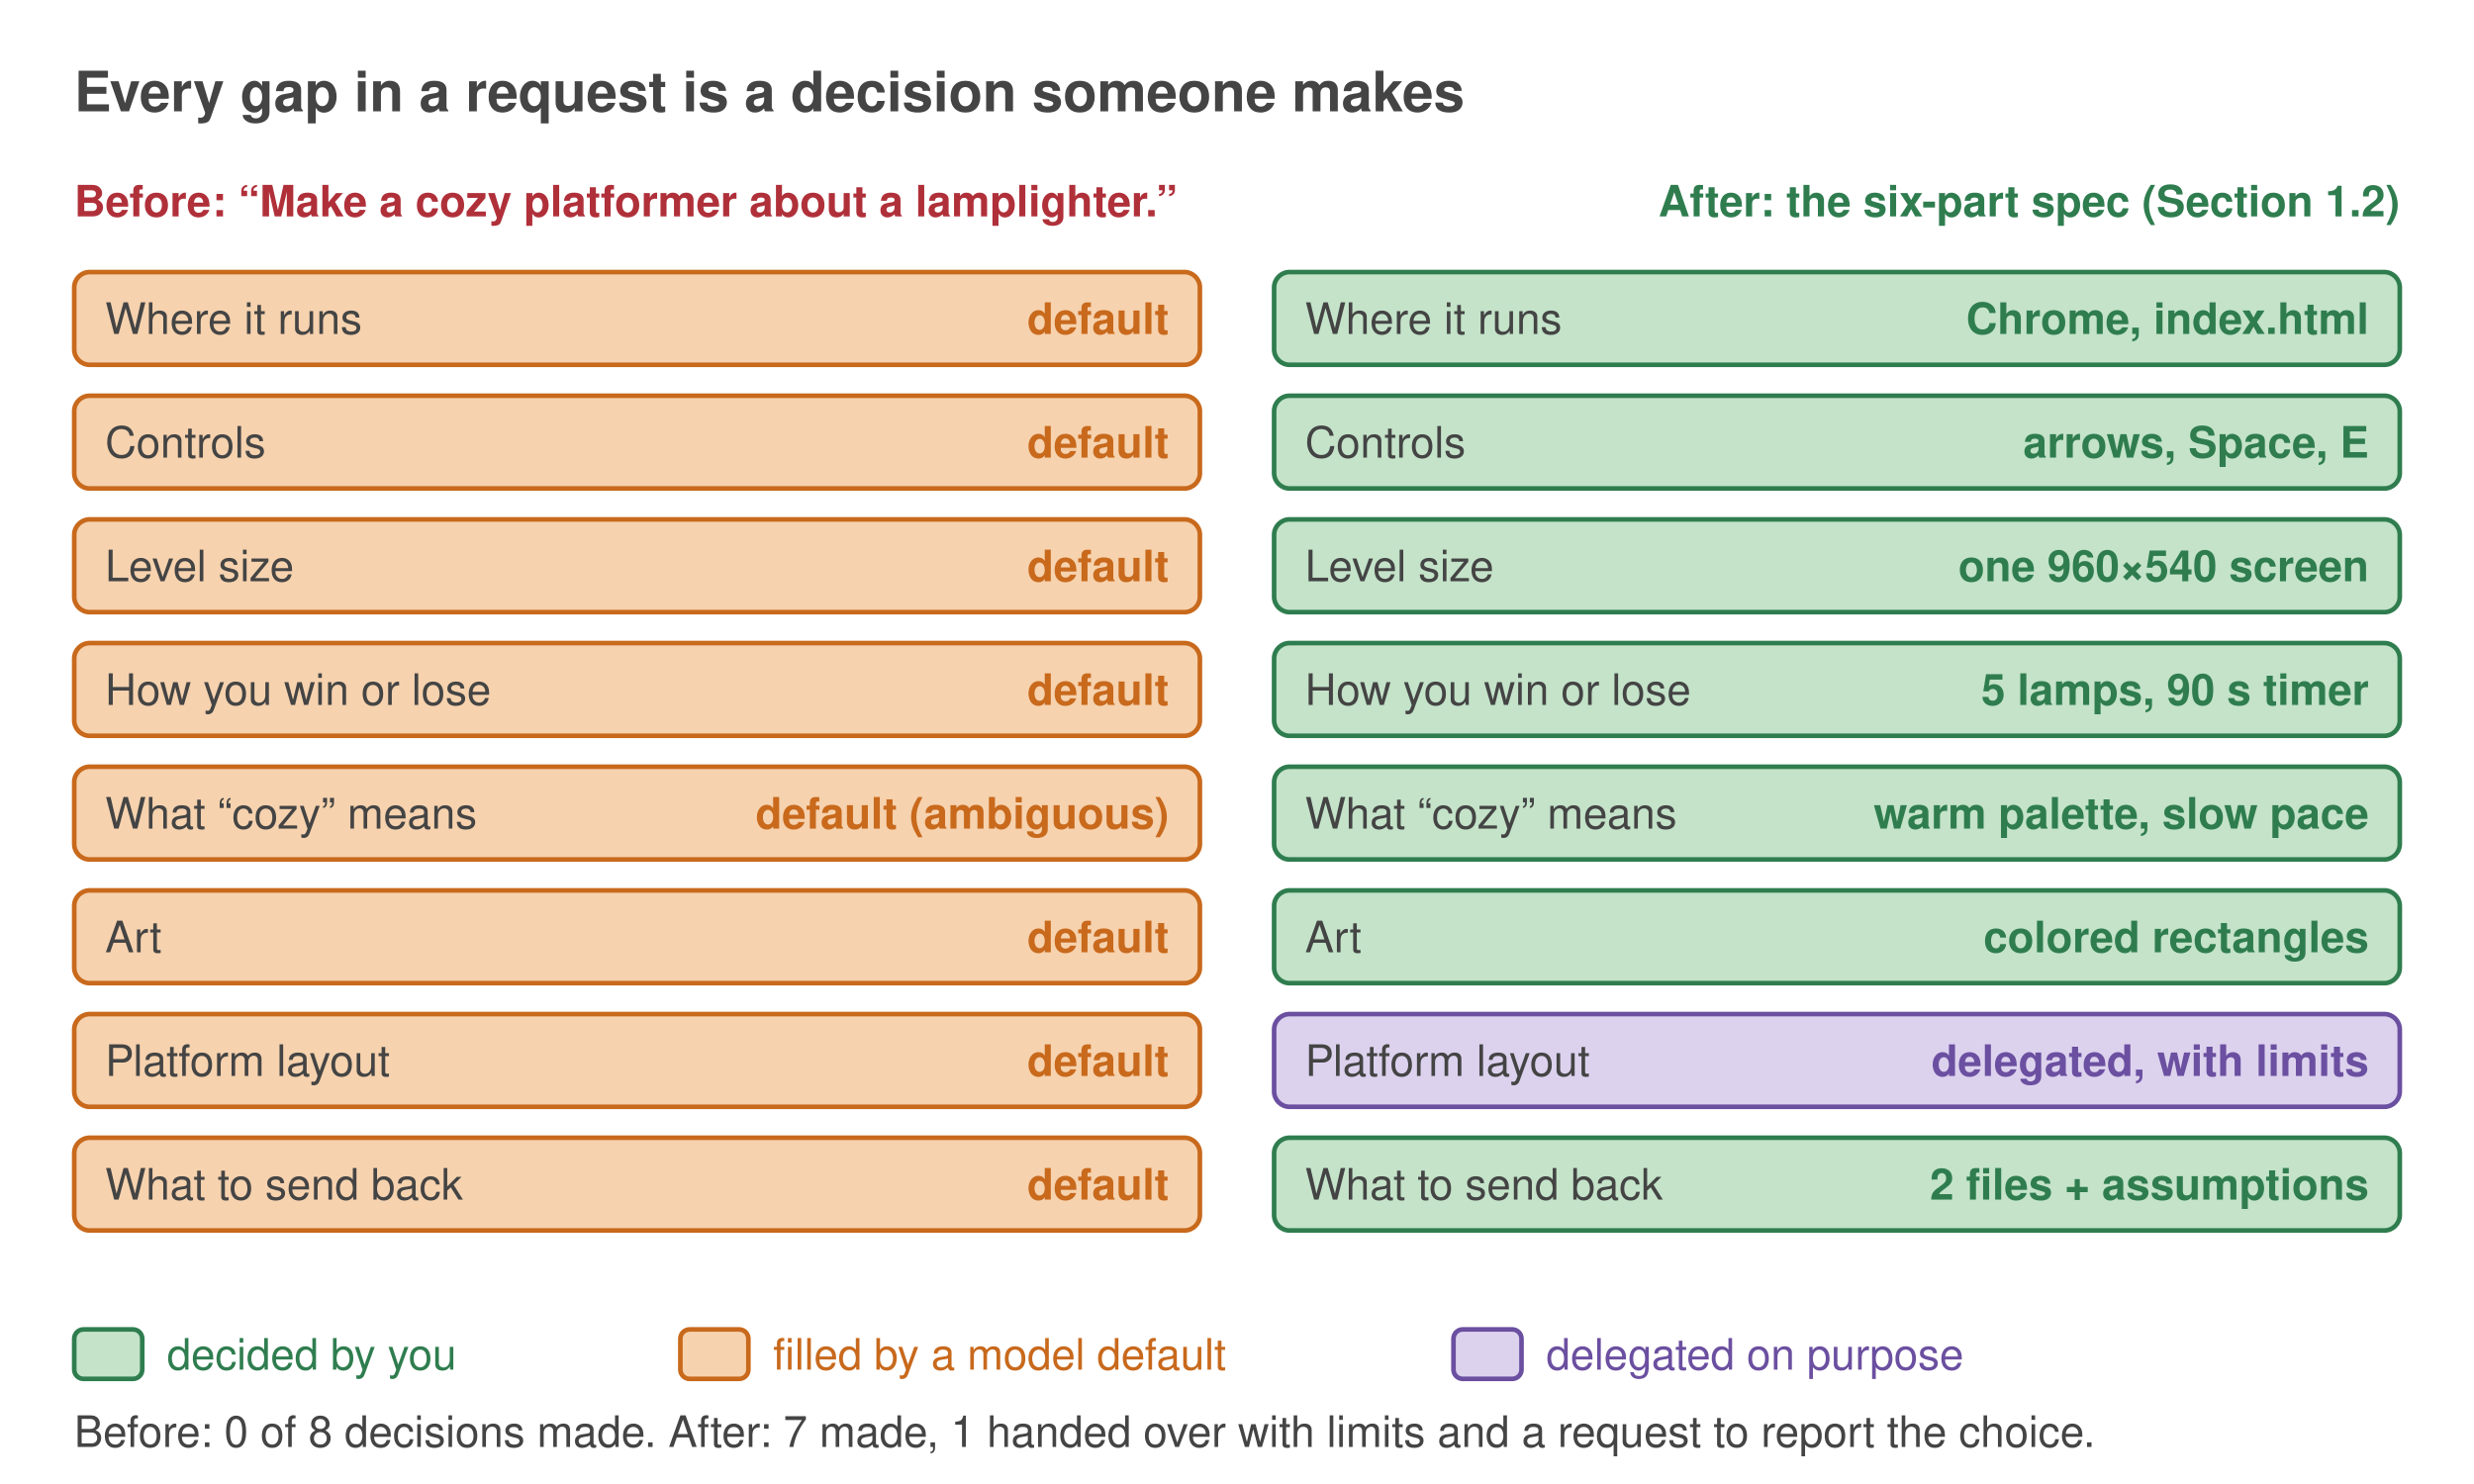
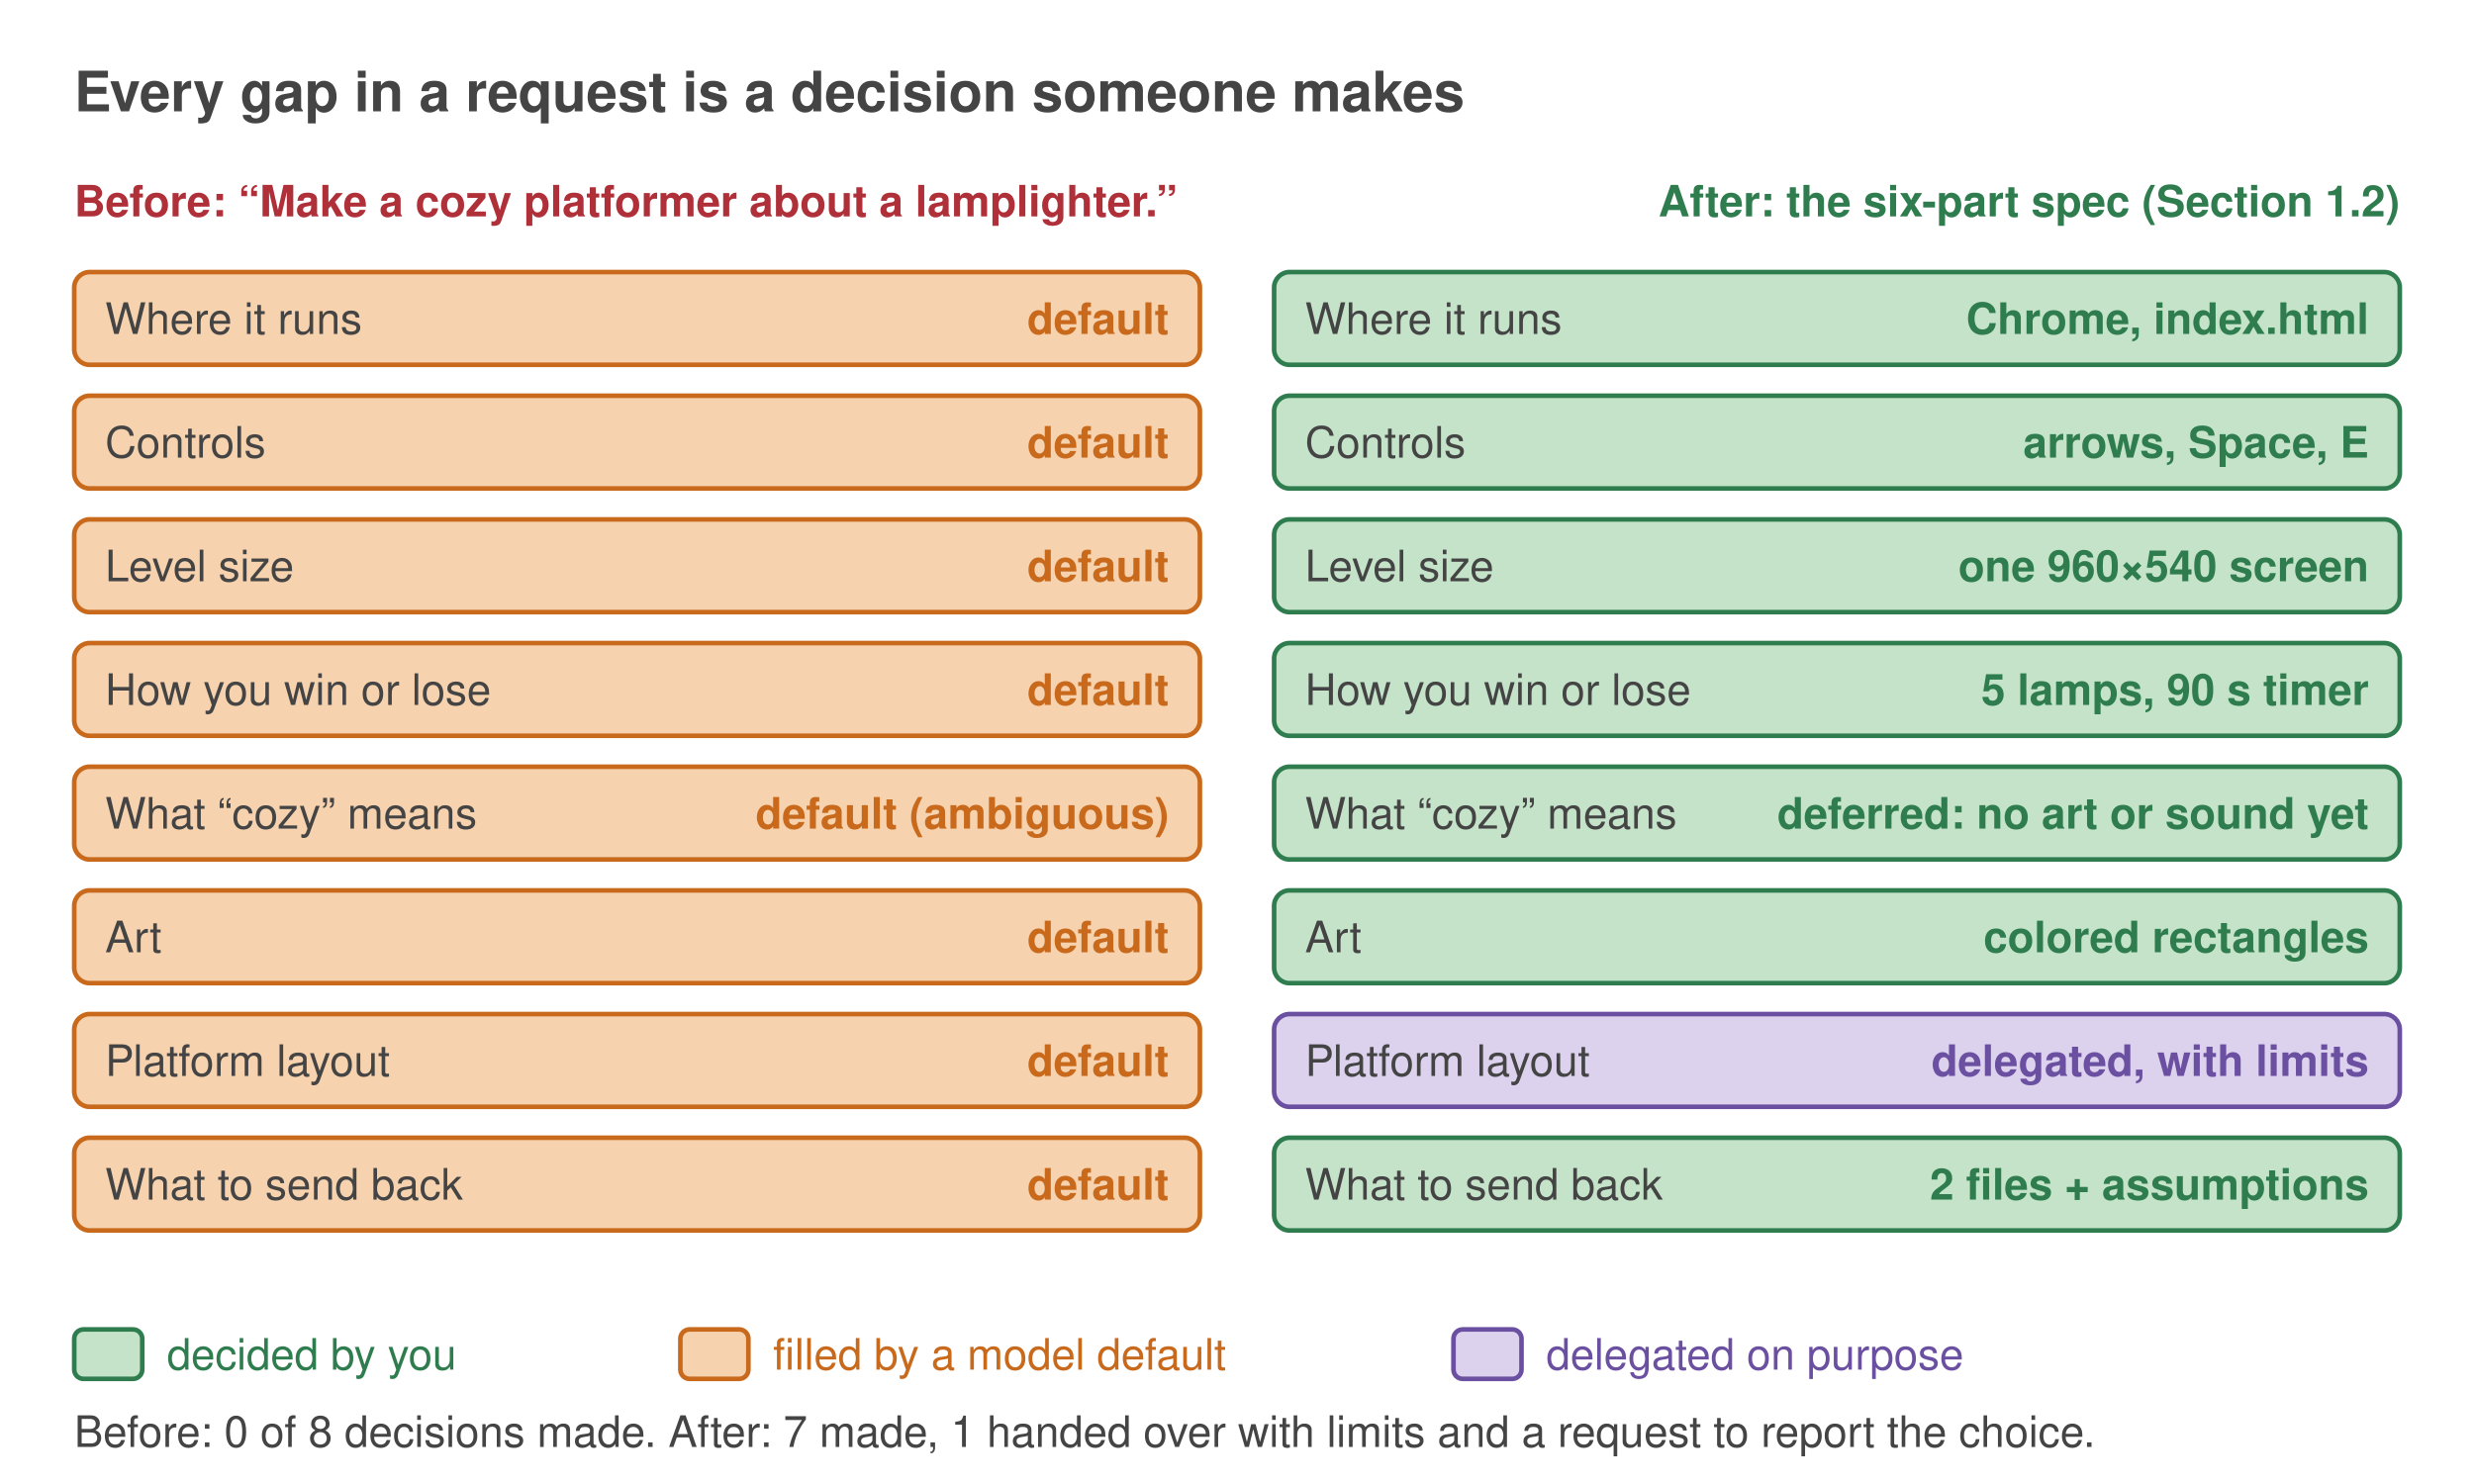
<svg xmlns="http://www.w3.org/2000/svg" viewBox="0 0 800 480">
  <rect width="800" height="480" fill="#ffffff" />
  <text x="24" y="36" font-family="Helvetica, Arial, sans-serif" font-size="18" fill="#444444" text-anchor="start" font-weight="bold">Every gap in a request is a decision someone makes</text>
  <text x="24" y="70" font-family="Helvetica, Arial, sans-serif" font-size="14" fill="#B0303A" text-anchor="start" font-weight="bold">Before: “Make a cozy platformer about a lamplighter.”</text>
  <text x="776" y="70" font-family="Helvetica, Arial, sans-serif" font-size="14" fill="#2F7D4F" text-anchor="end" font-weight="bold">After: the six-part spec (Section 1.2)</text>
  <rect x="24" y="88" width="364" height="30" rx="5" fill="#F6D2AE" stroke="#C8691C" stroke-width="1.5" />
  <text x="34" y="108" font-family="Helvetica, Arial, sans-serif" font-size="14" fill="#444444" text-anchor="start" font-weight="normal">Where it runs</text>
  <text x="378" y="108" font-family="Helvetica, Arial, sans-serif" font-size="14" fill="#C8691C" text-anchor="end" font-weight="bold">default</text>
  <rect x="412" y="88" width="364" height="30" rx="5" fill="#C4E3C9" stroke="#2F7D4F" stroke-width="1.5" />
  <text x="422" y="108" font-family="Helvetica, Arial, sans-serif" font-size="14" fill="#444444" text-anchor="start" font-weight="normal">Where it runs</text>
  <text x="766" y="108" font-family="Helvetica, Arial, sans-serif" font-size="14" fill="#2F7D4F" text-anchor="end" font-weight="bold">Chrome, index.html</text>
  <rect x="24" y="128" width="364" height="30" rx="5" fill="#F6D2AE" stroke="#C8691C" stroke-width="1.5" />
  <text x="34" y="148" font-family="Helvetica, Arial, sans-serif" font-size="14" fill="#444444" text-anchor="start" font-weight="normal">Controls</text>
  <text x="378" y="148" font-family="Helvetica, Arial, sans-serif" font-size="14" fill="#C8691C" text-anchor="end" font-weight="bold">default</text>
  <rect x="412" y="128" width="364" height="30" rx="5" fill="#C4E3C9" stroke="#2F7D4F" stroke-width="1.5" />
  <text x="422" y="148" font-family="Helvetica, Arial, sans-serif" font-size="14" fill="#444444" text-anchor="start" font-weight="normal">Controls</text>
  <text x="766" y="148" font-family="Helvetica, Arial, sans-serif" font-size="14" fill="#2F7D4F" text-anchor="end" font-weight="bold">arrows, Space, E</text>
  <rect x="24" y="168" width="364" height="30" rx="5" fill="#F6D2AE" stroke="#C8691C" stroke-width="1.5" />
  <text x="34" y="188" font-family="Helvetica, Arial, sans-serif" font-size="14" fill="#444444" text-anchor="start" font-weight="normal">Level size</text>
  <text x="378" y="188" font-family="Helvetica, Arial, sans-serif" font-size="14" fill="#C8691C" text-anchor="end" font-weight="bold">default</text>
  <rect x="412" y="168" width="364" height="30" rx="5" fill="#C4E3C9" stroke="#2F7D4F" stroke-width="1.5" />
  <text x="422" y="188" font-family="Helvetica, Arial, sans-serif" font-size="14" fill="#444444" text-anchor="start" font-weight="normal">Level size</text>
  <text x="766" y="188" font-family="Helvetica, Arial, sans-serif" font-size="14" fill="#2F7D4F" text-anchor="end" font-weight="bold">one 960×540 screen</text>
  <rect x="24" y="208" width="364" height="30" rx="5" fill="#F6D2AE" stroke="#C8691C" stroke-width="1.5" />
  <text x="34" y="228" font-family="Helvetica, Arial, sans-serif" font-size="14" fill="#444444" text-anchor="start" font-weight="normal">How you win or lose</text>
  <text x="378" y="228" font-family="Helvetica, Arial, sans-serif" font-size="14" fill="#C8691C" text-anchor="end" font-weight="bold">default</text>
  <rect x="412" y="208" width="364" height="30" rx="5" fill="#C4E3C9" stroke="#2F7D4F" stroke-width="1.5" />
  <text x="422" y="228" font-family="Helvetica, Arial, sans-serif" font-size="14" fill="#444444" text-anchor="start" font-weight="normal">How you win or lose</text>
  <text x="766" y="228" font-family="Helvetica, Arial, sans-serif" font-size="14" fill="#2F7D4F" text-anchor="end" font-weight="bold">5 lamps, 90 s timer</text>
  <rect x="24" y="248" width="364" height="30" rx="5" fill="#F6D2AE" stroke="#C8691C" stroke-width="1.5" />
  <text x="34" y="268" font-family="Helvetica, Arial, sans-serif" font-size="14" fill="#444444" text-anchor="start" font-weight="normal">What “cozy” means</text>
  <text x="378" y="268" font-family="Helvetica, Arial, sans-serif" font-size="14" fill="#C8691C" text-anchor="end" font-weight="bold">default (ambiguous)</text>
  <rect x="412" y="248" width="364" height="30" rx="5" fill="#C4E3C9" stroke="#2F7D4F" stroke-width="1.5" />
  <text x="422" y="268" font-family="Helvetica, Arial, sans-serif" font-size="14" fill="#444444" text-anchor="start" font-weight="normal">What “cozy” means</text>
-   <text x="766" y="268" font-family="Helvetica, Arial, sans-serif" font-size="14" fill="#2F7D4F" text-anchor="end" font-weight="bold">warm palette, slow pace</text>
+   <text x="766" y="268" font-family="Helvetica, Arial, sans-serif" font-size="14" fill="#2F7D4F" text-anchor="end" font-weight="bold">deferred: no art or sound yet</text>
  <rect x="24" y="288" width="364" height="30" rx="5" fill="#F6D2AE" stroke="#C8691C" stroke-width="1.5" />
  <text x="34" y="308" font-family="Helvetica, Arial, sans-serif" font-size="14" fill="#444444" text-anchor="start" font-weight="normal">Art</text>
  <text x="378" y="308" font-family="Helvetica, Arial, sans-serif" font-size="14" fill="#C8691C" text-anchor="end" font-weight="bold">default</text>
  <rect x="412" y="288" width="364" height="30" rx="5" fill="#C4E3C9" stroke="#2F7D4F" stroke-width="1.5" />
  <text x="422" y="308" font-family="Helvetica, Arial, sans-serif" font-size="14" fill="#444444" text-anchor="start" font-weight="normal">Art</text>
  <text x="766" y="308" font-family="Helvetica, Arial, sans-serif" font-size="14" fill="#2F7D4F" text-anchor="end" font-weight="bold">colored rectangles</text>
  <rect x="24" y="328" width="364" height="30" rx="5" fill="#F6D2AE" stroke="#C8691C" stroke-width="1.5" />
  <text x="34" y="348" font-family="Helvetica, Arial, sans-serif" font-size="14" fill="#444444" text-anchor="start" font-weight="normal">Platform layout</text>
  <text x="378" y="348" font-family="Helvetica, Arial, sans-serif" font-size="14" fill="#C8691C" text-anchor="end" font-weight="bold">default</text>
  <rect x="412" y="328" width="364" height="30" rx="5" fill="#DCD2EE" stroke="#6B4FA0" stroke-width="1.5" />
  <text x="422" y="348" font-family="Helvetica, Arial, sans-serif" font-size="14" fill="#444444" text-anchor="start" font-weight="normal">Platform layout</text>
  <text x="766" y="348" font-family="Helvetica, Arial, sans-serif" font-size="14" fill="#6B4FA0" text-anchor="end" font-weight="bold">delegated, with limits</text>
  <rect x="24" y="368" width="364" height="30" rx="5" fill="#F6D2AE" stroke="#C8691C" stroke-width="1.5" />
  <text x="34" y="388" font-family="Helvetica, Arial, sans-serif" font-size="14" fill="#444444" text-anchor="start" font-weight="normal">What to send back</text>
  <text x="378" y="388" font-family="Helvetica, Arial, sans-serif" font-size="14" fill="#C8691C" text-anchor="end" font-weight="bold">default</text>
  <rect x="412" y="368" width="364" height="30" rx="5" fill="#C4E3C9" stroke="#2F7D4F" stroke-width="1.5" />
  <text x="422" y="388" font-family="Helvetica, Arial, sans-serif" font-size="14" fill="#444444" text-anchor="start" font-weight="normal">What to send back</text>
  <text x="766" y="388" font-family="Helvetica, Arial, sans-serif" font-size="14" fill="#2F7D4F" text-anchor="end" font-weight="bold">2 files + assumptions</text>
  <rect x="24" y="430" width="22" height="16" rx="3" fill="#C4E3C9" stroke="#2F7D4F" stroke-width="1.5" />
  <text x="54" y="443" font-family="Helvetica, Arial, sans-serif" font-size="14" fill="#2F7D4F" text-anchor="start" font-weight="normal">decided by you</text>
  <rect x="220" y="430" width="22" height="16" rx="3" fill="#F6D2AE" stroke="#C8691C" stroke-width="1.5" />
  <text x="250" y="443" font-family="Helvetica, Arial, sans-serif" font-size="14" fill="#C8691C" text-anchor="start" font-weight="normal">filled by a model default</text>
  <rect x="470" y="430" width="22" height="16" rx="3" fill="#DCD2EE" stroke="#6B4FA0" stroke-width="1.5" />
  <text x="500" y="443" font-family="Helvetica, Arial, sans-serif" font-size="14" fill="#6B4FA0" text-anchor="start" font-weight="normal">delegated on purpose</text>
  <text x="24" y="468" font-family="Helvetica, Arial, sans-serif" font-size="14" fill="#444444" text-anchor="start" font-weight="normal">Before: 0 of 8 decisions made. After: 7 made, 1 handed over with limits and a request to report the choice.</text>
</svg>
